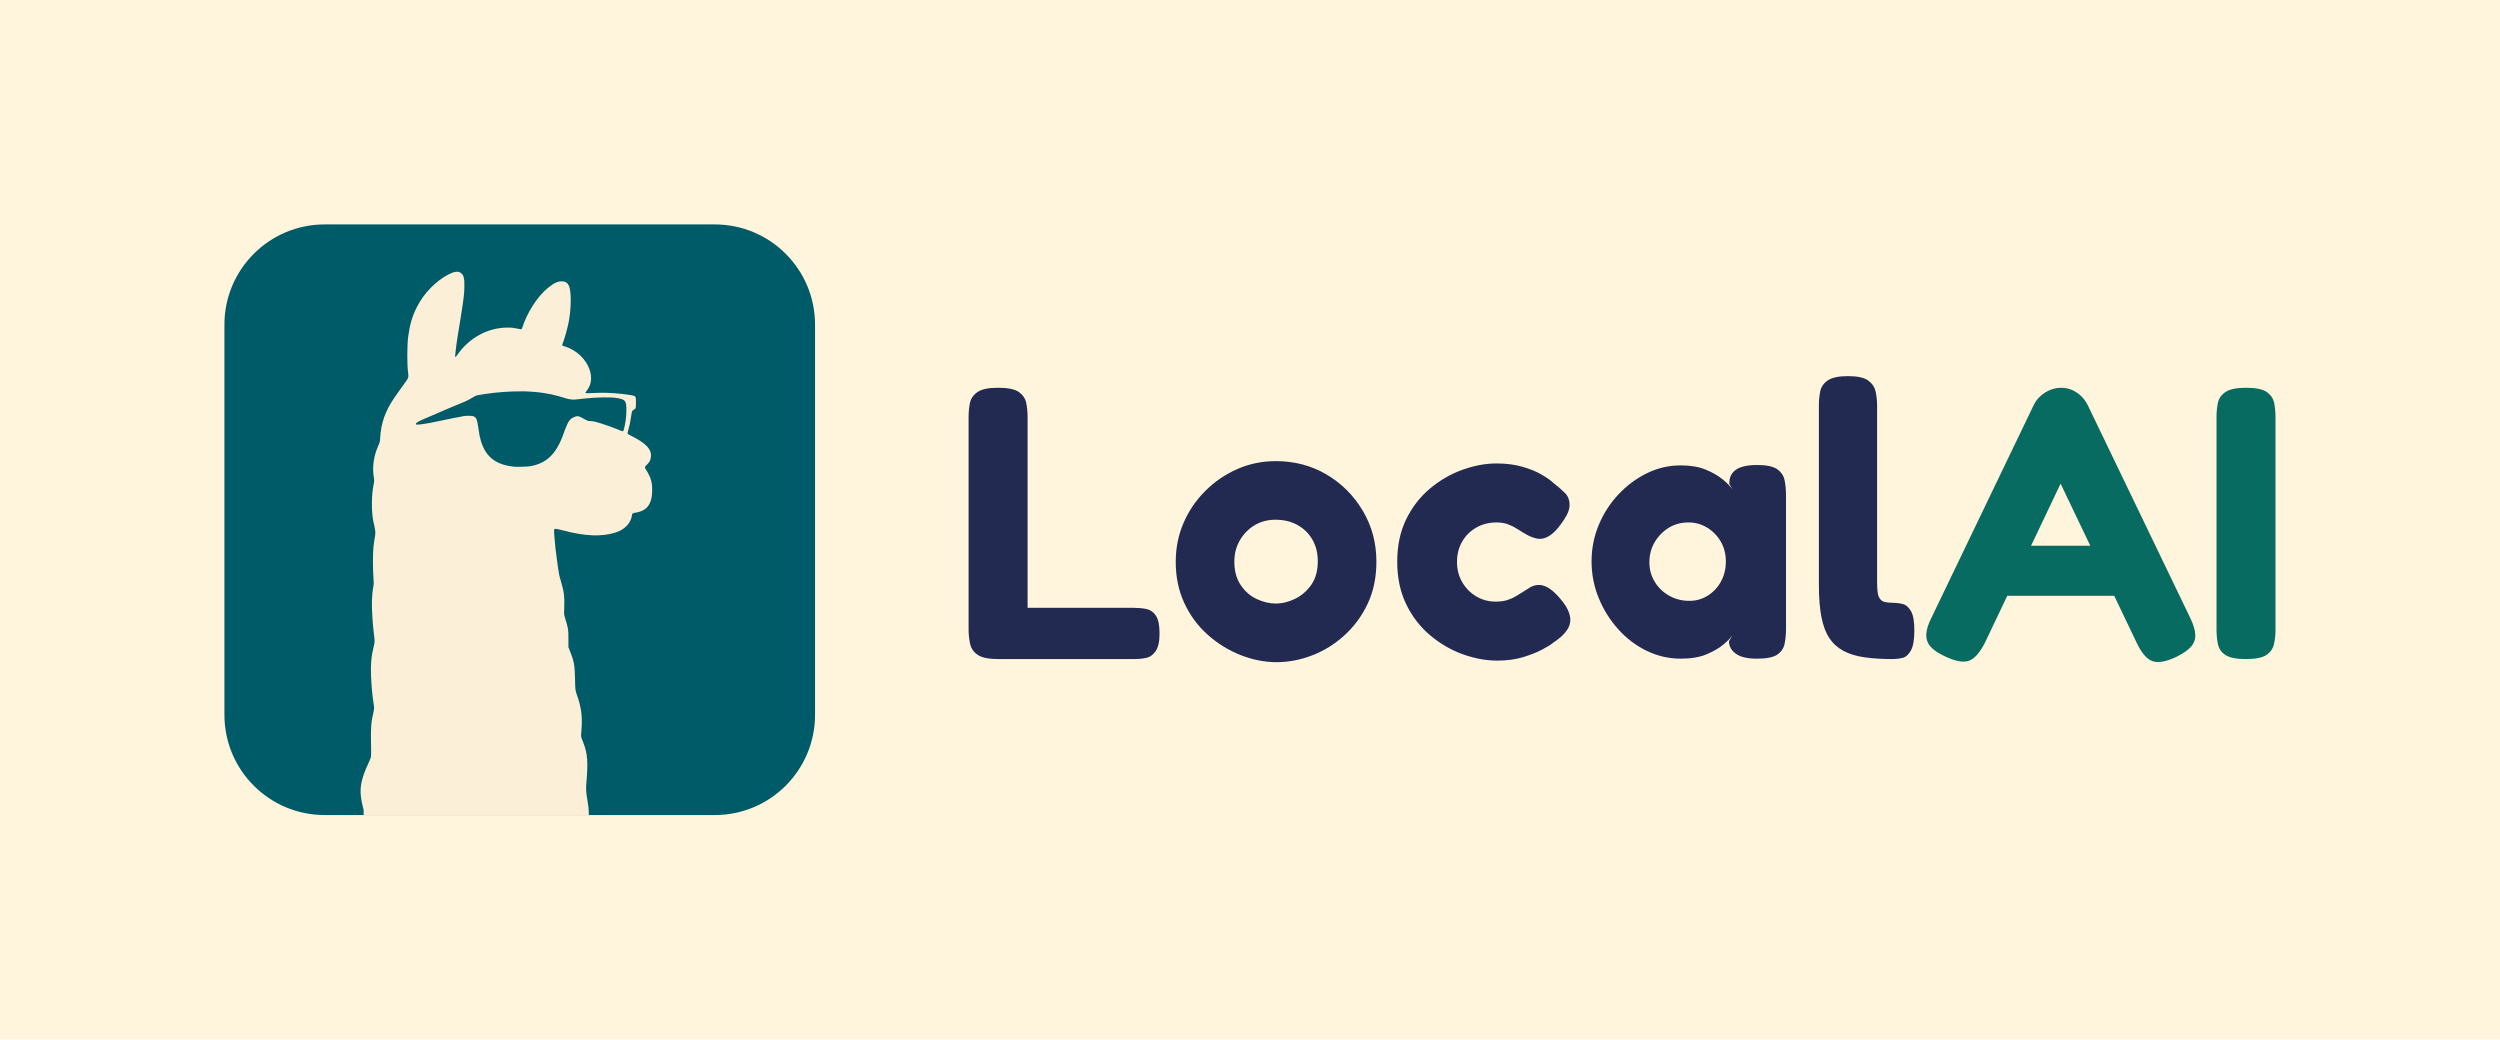
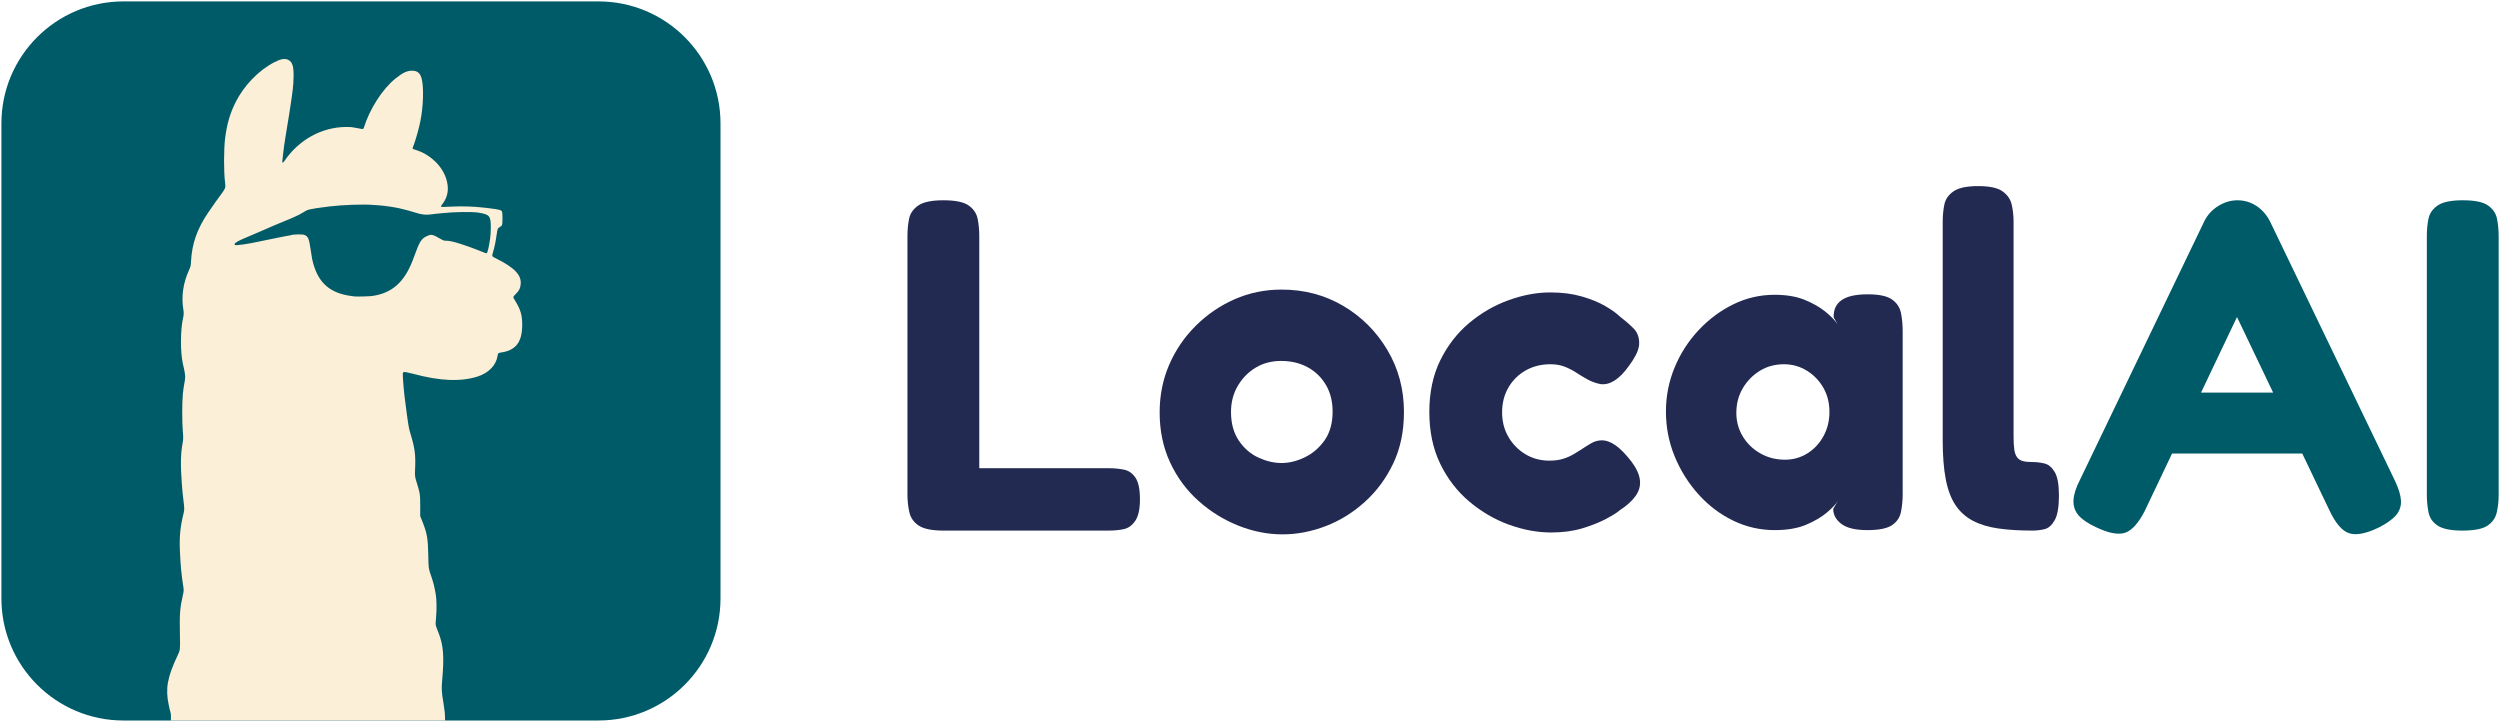
- <svg xmlns="http://www.w3.org/2000/svg" viewBox="-389.1 -389.1 4334.4 1802.2">
-   <rect x="-389.1" y="-389.1" width="4334.4" height="1802.2" fill="#fff4dc" />
+ <svg xmlns="http://www.w3.org/2000/svg" viewBox="-2 -2 3560 1028">
  <rect width="1024" height="1024" rx="173.8" fill="#005b69" />
  <path fill="#fcefd7" fill-rule="evenodd" d="M241.4 1019.5C241.5 1015.7 241.4 1014.5 240.8 1012.6C239.4 1007.4 239.0 1005.5 238.2 1001.5C233.4 978.5 236.2 962.6 250.8 931.6C254.7 923.2 254.6 924.0 254.2 901.8C253.6 871.9 254.2 863.9 258.5 845.1C259.7 840.0 259.8 838.0 259.1 833.9C256.4 816.7 255.1 803.6 254.2 782.7C253.3 762.3 254.7 748.2 259.2 730.0C260.7 724.1 260.7 722.6 259.4 711.9C258.1 701.1 257.5 695.3 256.9 686.7C254.9 659.3 255.3 643.2 258.2 628.1C259.0 624.0 259.1 620.4 258.4 612.8C257.2 600.1 257.2 571.2 258.4 558.7C258.7 555.5 260.1 545.3 260.3 545.0C260.7 544.4 261.8 536.5 261.7 534.5C261.7 532.5 260.7 525.1 260.3 524.5C260.3 524.4 260.0 523.3 259.8 522.1C259.5 520.9 258.9 518.1 258.4 515.9C254.7 499.6 254.8 467.6 258.7 451.0C259.7 446.5 259.9 443.1 259.1 438.9C256.0 420.4 258.7 401.3 267.2 382.5C269.6 377.1 269.7 376.7 270.0 370.5C271.3 344.8 278.8 323.6 294.8 300.2C295.9 298.7 298.6 294.7 301.0 291.3C303.3 287.8 307.3 282.2 309.9 278.8C319.4 266.0 319.6 265.6 318.5 257.8C316.5 242.8 316.6 209.3 318.7 193.8C321.4 173.6 325.6 159.4 333.6 143.4C345.4 119.8 366.4 98.1 388.5 86.7C397.6 81.9 403.6 80.9 408.4 83.2C414.6 86.3 416.5 92.7 416.0 109.1C415.7 120.9 415.0 127.0 410.5 156.0C410.0 159.2 409.5 162.7 409.3 163.7C409.2 164.8 408.4 169.7 407.5 174.7C406.7 179.7 405.7 185.5 405.4 187.5C405.1 189.6 404.6 192.4 404.4 193.8C403.4 199.4 401.7 211.6 401.1 217.5C400.9 219.9 400.5 222.8 400.4 223.9C399.4 230.4 400.2 231.3 403.1 227.1C423.8 196.8 456.2 179.0 491.0 178.8C497.9 178.8 499.0 178.9 507.7 180.6C509.8 181.0 512.2 181.4 512.9 181.6C514.7 181.9 515.6 181.5 516.1 179.9C524.4 153.2 542.5 125.0 560.7 110.2C571.5 101.5 577.4 98.7 584.8 98.7C592.5 98.7 596.5 102.1 598.6 110.6C601.6 122.9 600.8 149.5 596.7 170.1C594.6 180.9 589.9 197.3 587.0 204.9C585.9 207.4 585.5 208.9 585.6 209.4C585.8 210.2 585.8 210.2 591.3 211.9C610.8 218.2 627.4 234.1 633.3 252.3C637.8 266.1 636.1 278.0 628.0 288.6C624.6 293.1 624.3 293.0 636.4 292.4C655.8 291.4 671.7 291.9 686.4 293.6C688.3 293.9 690.8 294.1 691.9 294.2C699.8 295.0 709.3 296.5 711.0 297.5C713.2 298.6 713.5 300.0 713.5 308.8C713.5 318.5 713.3 319.3 709.9 321.2C706.5 323.2 706.5 323.3 705.2 332.3C703.6 343.3 702.4 349.0 700.0 357.3C698.3 363.1 698.2 363.0 704.3 366.0C731.0 379.3 741.0 389.9 739.4 403.2C738.7 408.9 737.3 411.8 732.5 416.6C728.2 421.0 728.2 420.7 731.2 425.6C739.4 439.0 741.7 446.6 741.6 460.7C741.6 485.2 732.5 497.0 711.3 500.0C707.3 500.6 707.1 500.8 706.4 505.4C704.3 518.2 693.7 529.1 678.6 534.0C654.5 541.8 624.9 540.7 586.7 530.4C583.7 529.6 579.5 528.6 577.4 528.2C571.1 527.0 571.1 526.8 572.0 539.9C572.9 553.2 574.4 566.9 577.5 589.1C579.9 606.1 580.4 608.8 582.9 616.9C588.8 636.5 590.0 646.1 589.1 665.8C588.7 675.4 588.8 676.6 590.6 682.5C596.3 701.1 596.4 701.5 596.4 719.3L596.4 733.0L599.3 740.2C606.2 757.5 607.4 764.5 607.9 789.3C608.2 807.0 608.2 807.7 611.8 817.7C613.5 822.6 614.9 827.3 615.6 830.1C618.8 843.9 619.2 847.2 619.6 858.2C619.8 863.9 619.5 871.7 618.7 881.1C618.0 888.3 617.8 887.4 622.3 898.7C629.5 917.0 630.7 932.5 627.6 967.2C626.6 978.6 626.9 984.2 629.3 998.0C630.9 1007.2 631.7 1014.3 631.7 1020.2L631.7 1024.0L436.5 1024.0L241.4 1024.0L241.4 1019.5ZM527.8 419.5C555.9 415.7 573.7 400.0 585.7 368.7C588.1 362.5 589.2 359.4 591.2 354.1C596.4 340.4 599.5 336.5 607.8 333.4C612.5 331.5 615.0 332.2 624.6 337.8C629.3 340.5 630.2 340.8 633.2 340.8C636.5 340.8 641.3 341.6 645.2 342.7C655.5 345.6 673.0 351.7 684.2 356.4C688.6 358.3 690.6 358.9 691.1 358.5C692.3 357.8 694.3 349.2 695.7 339.5C696.7 332.0 696.9 329.4 696.9 321.9C696.9 305.4 695.3 303.4 679.4 300.8C670.0 299.3 644.4 299.7 626.9 301.6C625.3 301.7 621.7 302.1 618.9 302.4C616.0 302.8 612.7 303.1 611.6 303.3C604.8 304.3 597.9 303.6 590.0 300.9C583.5 298.8 575.9 296.8 567.1 294.7C559.4 293.0 546.9 291.1 538.8 290.5C536.4 290.4 532.5 290.1 530.2 289.9C516.0 288.6 485.6 289.7 466.9 292.0C455.7 293.5 450.5 294.2 448.3 294.5C435.3 296.8 436.1 296.6 430.4 300.1C425.9 302.9 420.5 305.6 414.4 308.2C408.8 310.5 395.1 316.2 390.1 318.3C388.1 319.1 383.7 321.0 380.3 322.5C376.8 324.1 371.9 326.2 369.3 327.3C362.0 330.3 356.8 332.6 343.4 338.4C334.1 342.5 330.8 345.0 332.4 346.8C333.5 348.0 349.8 345.7 367.8 341.8C381.7 338.8 388.1 337.5 393.5 336.5C396.6 335.9 400.8 335.1 403.1 334.6C405.3 334.1 408.2 333.6 409.6 333.4C411.0 333.2 412.2 333.0 412.3 332.9C414.3 331.7 428.4 331.3 431.4 332.5C436.8 334.6 438.1 337.6 440.4 353.8C441.9 364.4 442.7 368.5 444.3 374.0C452.0 401.5 468.8 415.7 498.2 419.5C500.1 419.8 502.1 420.1 502.6 420.1C505.5 420.5 523.4 420.1 527.8 419.5Z" />
  <g transform="translate(1253.2 747.5)">
    <path transform="translate(0.00 0)" d="M88.15 6.06Q63.93 6.06 53.16 -1.01Q42.39 -8.07 39.70 -20.19Q37.01 -32.30 37.01 -45.09V-413.17Q37.01 -426.63 39.37 -438.07Q41.72 -449.51 52.49 -456.91Q63.25 -464.31 88.15 -464.31Q113.72 -464.31 124.15 -456.91Q134.58 -449.51 136.94 -438.07Q139.29 -426.63 139.29 -413.17V-82.77H323.67Q335.11 -82.77 345.21 -80.75Q355.30 -78.73 361.69 -69.31Q368.08 -59.89 368.08 -38.36Q368.08 -17.50 361.35 -7.74Q354.63 2.02 344.87 4.04Q335.11 6.06 323.67 6.06Z" fill="#232a52" />
    <path transform="translate(382.01 0)" d="M189.09 11.44Q157.46 11.44 126.17 -1.01Q94.88 -13.46 69.31 -36.34Q43.74 -59.22 28.94 -91.18Q14.13 -123.14 14.13 -162.17Q14.13 -198.51 27.59 -229.80Q41.05 -261.09 65.27 -285.32Q89.50 -309.54 120.79 -323.34Q152.08 -337.13 187.74 -337.13Q236.19 -337.13 275.56 -313.91Q314.92 -290.70 338.48 -251.00Q362.03 -211.30 362.03 -162.85Q362.03 -121.80 346.89 -89.83Q331.75 -57.87 306.51 -34.99Q281.28 -12.11 250.66 -0.34Q220.04 11.44 189.09 11.44ZM187.74 -90.17Q203.89 -90.17 220.72 -98.25Q237.54 -106.32 248.98 -122.47Q260.42 -138.62 260.42 -163.52Q260.42 -185.05 251.00 -201.20Q241.58 -217.35 225.09 -226.44Q208.60 -235.52 187.07 -235.52Q166.88 -235.52 151.07 -226.10Q135.26 -216.68 125.50 -200.19Q115.74 -183.71 115.74 -162.85Q115.74 -138.62 126.84 -122.13Q137.95 -105.65 154.77 -97.91Q171.59 -90.17 187.74 -90.17Z" fill="#232a52" />
    <path transform="translate(759.98 0)" d="M193.80 8.75Q164.19 8.75 133.57 -2.36Q102.96 -13.46 77.05 -35.33Q51.14 -57.20 35.66 -89.16Q20.19 -121.12 20.19 -162.85Q20.19 -204.57 35.66 -236.19Q51.14 -267.82 76.71 -289.35Q102.28 -310.89 132.90 -321.99Q163.52 -333.09 192.45 -333.09Q217.35 -333.09 237.20 -327.37Q257.05 -321.65 270.85 -313.58Q284.64 -305.50 290.70 -299.45Q302.14 -290.70 310.89 -281.95Q319.63 -273.20 318.96 -259.07Q318.29 -251.67 314.25 -243.93Q310.21 -236.19 304.16 -228.12Q283.97 -199.86 263.78 -202.55Q253.69 -204.57 245.28 -209.28Q236.87 -213.99 229.13 -219.03Q221.39 -224.08 212.64 -227.45Q203.89 -230.81 192.45 -230.81Q172.94 -230.81 157.46 -222.06Q141.98 -213.31 132.90 -197.84Q123.82 -182.36 123.82 -162.17Q123.82 -142.66 132.90 -127.18Q141.98 -111.70 157.13 -102.62Q172.27 -93.54 191.11 -93.54Q202.55 -93.54 210.96 -96.23Q219.37 -98.92 225.43 -102.62Q231.48 -106.32 234.85 -108.34Q242.92 -113.72 250.32 -118.10Q257.73 -122.47 265.80 -122.47Q275.22 -122.47 285.32 -115.40Q295.41 -108.34 307.52 -92.86Q318.29 -78.73 319.97 -66.62Q321.65 -54.51 314.25 -43.74Q306.85 -32.97 291.37 -22.88Q285.99 -18.17 272.19 -10.77Q258.40 -3.36 238.55 2.69Q218.70 8.75 193.80 8.75Z" fill="#232a52" />
    <path transform="translate(1101.61 0)" d="M302.14 5.38Q277.24 5.38 265.46 -3.36Q253.69 -12.11 253.69 -24.90L260.42 -36.34Q256.38 -29.61 244.94 -19.85Q233.50 -10.09 215.33 -2.36Q197.16 5.38 170.25 5.38Q139.29 5.38 111.37 -8.07Q83.44 -21.53 61.91 -45.42Q40.37 -69.31 27.93 -99.59Q15.48 -129.87 15.48 -163.52Q15.48 -196.49 27.93 -226.44Q40.37 -256.38 62.24 -279.60Q84.11 -302.81 111.70 -316.27Q139.29 -329.73 170.25 -329.73Q195.15 -329.73 212.64 -322.66Q230.14 -315.60 241.91 -306.18Q253.69 -296.76 259.74 -288.01L254.36 -297.43Q253.69 -313.58 265.46 -321.99Q277.24 -330.40 302.81 -330.40Q327.04 -330.40 337.47 -323.00Q347.90 -315.60 350.25 -303.48Q352.61 -291.37 352.61 -277.91V-45.76Q352.61 -32.97 350.25 -20.86Q347.90 -8.75 337.47 -1.68Q327.04 5.38 302.14 5.38ZM185.05 -94.88Q202.55 -94.88 217.01 -103.97Q231.48 -113.05 239.89 -128.53Q248.31 -144.00 248.31 -162.85Q248.31 -182.36 239.56 -197.50Q230.81 -212.64 216.01 -221.73Q201.20 -230.81 183.71 -230.81Q164.19 -230.81 149.05 -221.39Q133.91 -211.97 124.83 -196.49Q115.74 -181.01 115.74 -161.50Q115.74 -143.33 124.83 -128.19Q133.91 -113.05 149.72 -103.97Q165.54 -94.88 185.05 -94.88Z" fill="#232a52" />
    <path transform="translate(1482.27 0)" d="M156.79 6.06Q129.20 6.06 108.00 3.03Q86.81 0.00 71.67 -8.07Q56.52 -16.15 47.10 -30.28Q37.68 -44.41 33.31 -66.95Q28.94 -89.50 28.94 -122.47V-433.36Q28.94 -446.82 31.29 -458.25Q33.65 -469.69 44.41 -477.10Q55.18 -484.50 79.40 -484.50Q103.63 -484.50 114.06 -477.10Q124.49 -469.69 127.18 -458.25Q129.87 -446.82 129.87 -433.36V-127.18Q129.87 -116.41 130.88 -109.35Q131.89 -102.28 134.92 -98.25Q137.95 -94.21 143.33 -92.86Q148.71 -91.52 157.46 -91.52Q165.54 -91.52 173.95 -89.50Q182.36 -87.48 188.42 -77.39Q194.47 -67.29 194.47 -43.74Q194.47 -19.51 188.42 -8.75Q182.36 2.02 173.95 4.04Q165.54 6.06 156.79 6.06Z" fill="#232a52" />
-     <path transform="translate(1692.07 0)" d="M462.97 -65.27Q471.04 -48.45 471.71 -36.67Q472.39 -24.90 464.65 -15.81Q456.91 -6.73 439.41 2.02Q412.50 14.80 397.69 9.76Q382.89 4.71 370.10 -22.21L238.21 -298.10L106.99 -22.21Q93.54 4.04 79.07 9.08Q64.60 14.13 37.68 1.35Q20.19 -6.73 12.45 -15.81Q4.71 -24.90 5.38 -37.35Q6.06 -49.80 14.80 -66.62L191.78 -434.70Q198.51 -448.16 211.63 -456.24Q224.75 -464.31 238.88 -464.31Q248.98 -464.31 257.73 -460.61Q266.47 -456.91 273.54 -450.18Q280.61 -443.45 285.32 -434.03ZM125.16 -103.63 166.88 -190.43H310.21L351.93 -103.63Z" fill="#076b61" />
-     <path transform="translate(2173.69 0)" d="M77.39 6.06Q53.16 6.06 42.39 -1.01Q31.63 -8.07 29.27 -20.19Q26.92 -32.30 26.92 -45.09V-413.17Q26.92 -426.63 29.27 -438.07Q31.63 -449.51 42.39 -456.91Q53.16 -464.31 78.06 -464.31Q103.63 -464.31 114.06 -456.91Q124.49 -449.51 126.84 -438.07Q129.20 -426.63 129.20 -412.50V-44.41Q129.20 -31.63 126.51 -19.85Q123.82 -8.07 113.39 -1.01Q102.96 6.06 77.39 6.06Z" fill="#076b61" />
+     <path transform="translate(1692.07 0)" d="M462.97 -65.27Q471.04 -48.45 471.71 -36.67Q472.39 -24.90 464.65 -15.81Q456.91 -6.73 439.41 2.02Q412.50 14.80 397.69 9.76Q382.89 4.71 370.10 -22.21L238.21 -298.10L106.99 -22.21Q93.54 4.04 79.07 9.08Q64.60 14.13 37.68 1.35Q20.19 -6.73 12.45 -15.81Q4.71 -24.90 5.38 -37.35Q6.06 -49.80 14.80 -66.62L191.78 -434.70Q198.51 -448.16 211.63 -456.24Q224.75 -464.31 238.88 -464.31Q248.98 -464.31 257.73 -460.61Q266.47 -456.91 273.54 -450.18Q280.61 -443.45 285.32 -434.03ZM125.16 -103.63 166.88 -190.43H310.21L351.93 -103.63Z" fill="#005b69" />
+     <path transform="translate(2173.69 0)" d="M77.39 6.06Q53.16 6.06 42.39 -1.01Q31.63 -8.07 29.27 -20.19Q26.92 -32.30 26.92 -45.09V-413.17Q26.92 -426.63 29.27 -438.07Q31.63 -449.51 42.39 -456.91Q53.16 -464.31 78.06 -464.31Q103.63 -464.31 114.06 -456.91Q124.49 -449.51 126.84 -438.07Q129.20 -426.63 129.20 -412.50V-44.41Q129.20 -31.63 126.51 -19.85Q123.82 -8.07 113.39 -1.01Q102.96 6.06 77.39 6.06Z" fill="#005b69" />
  </g>
</svg>
